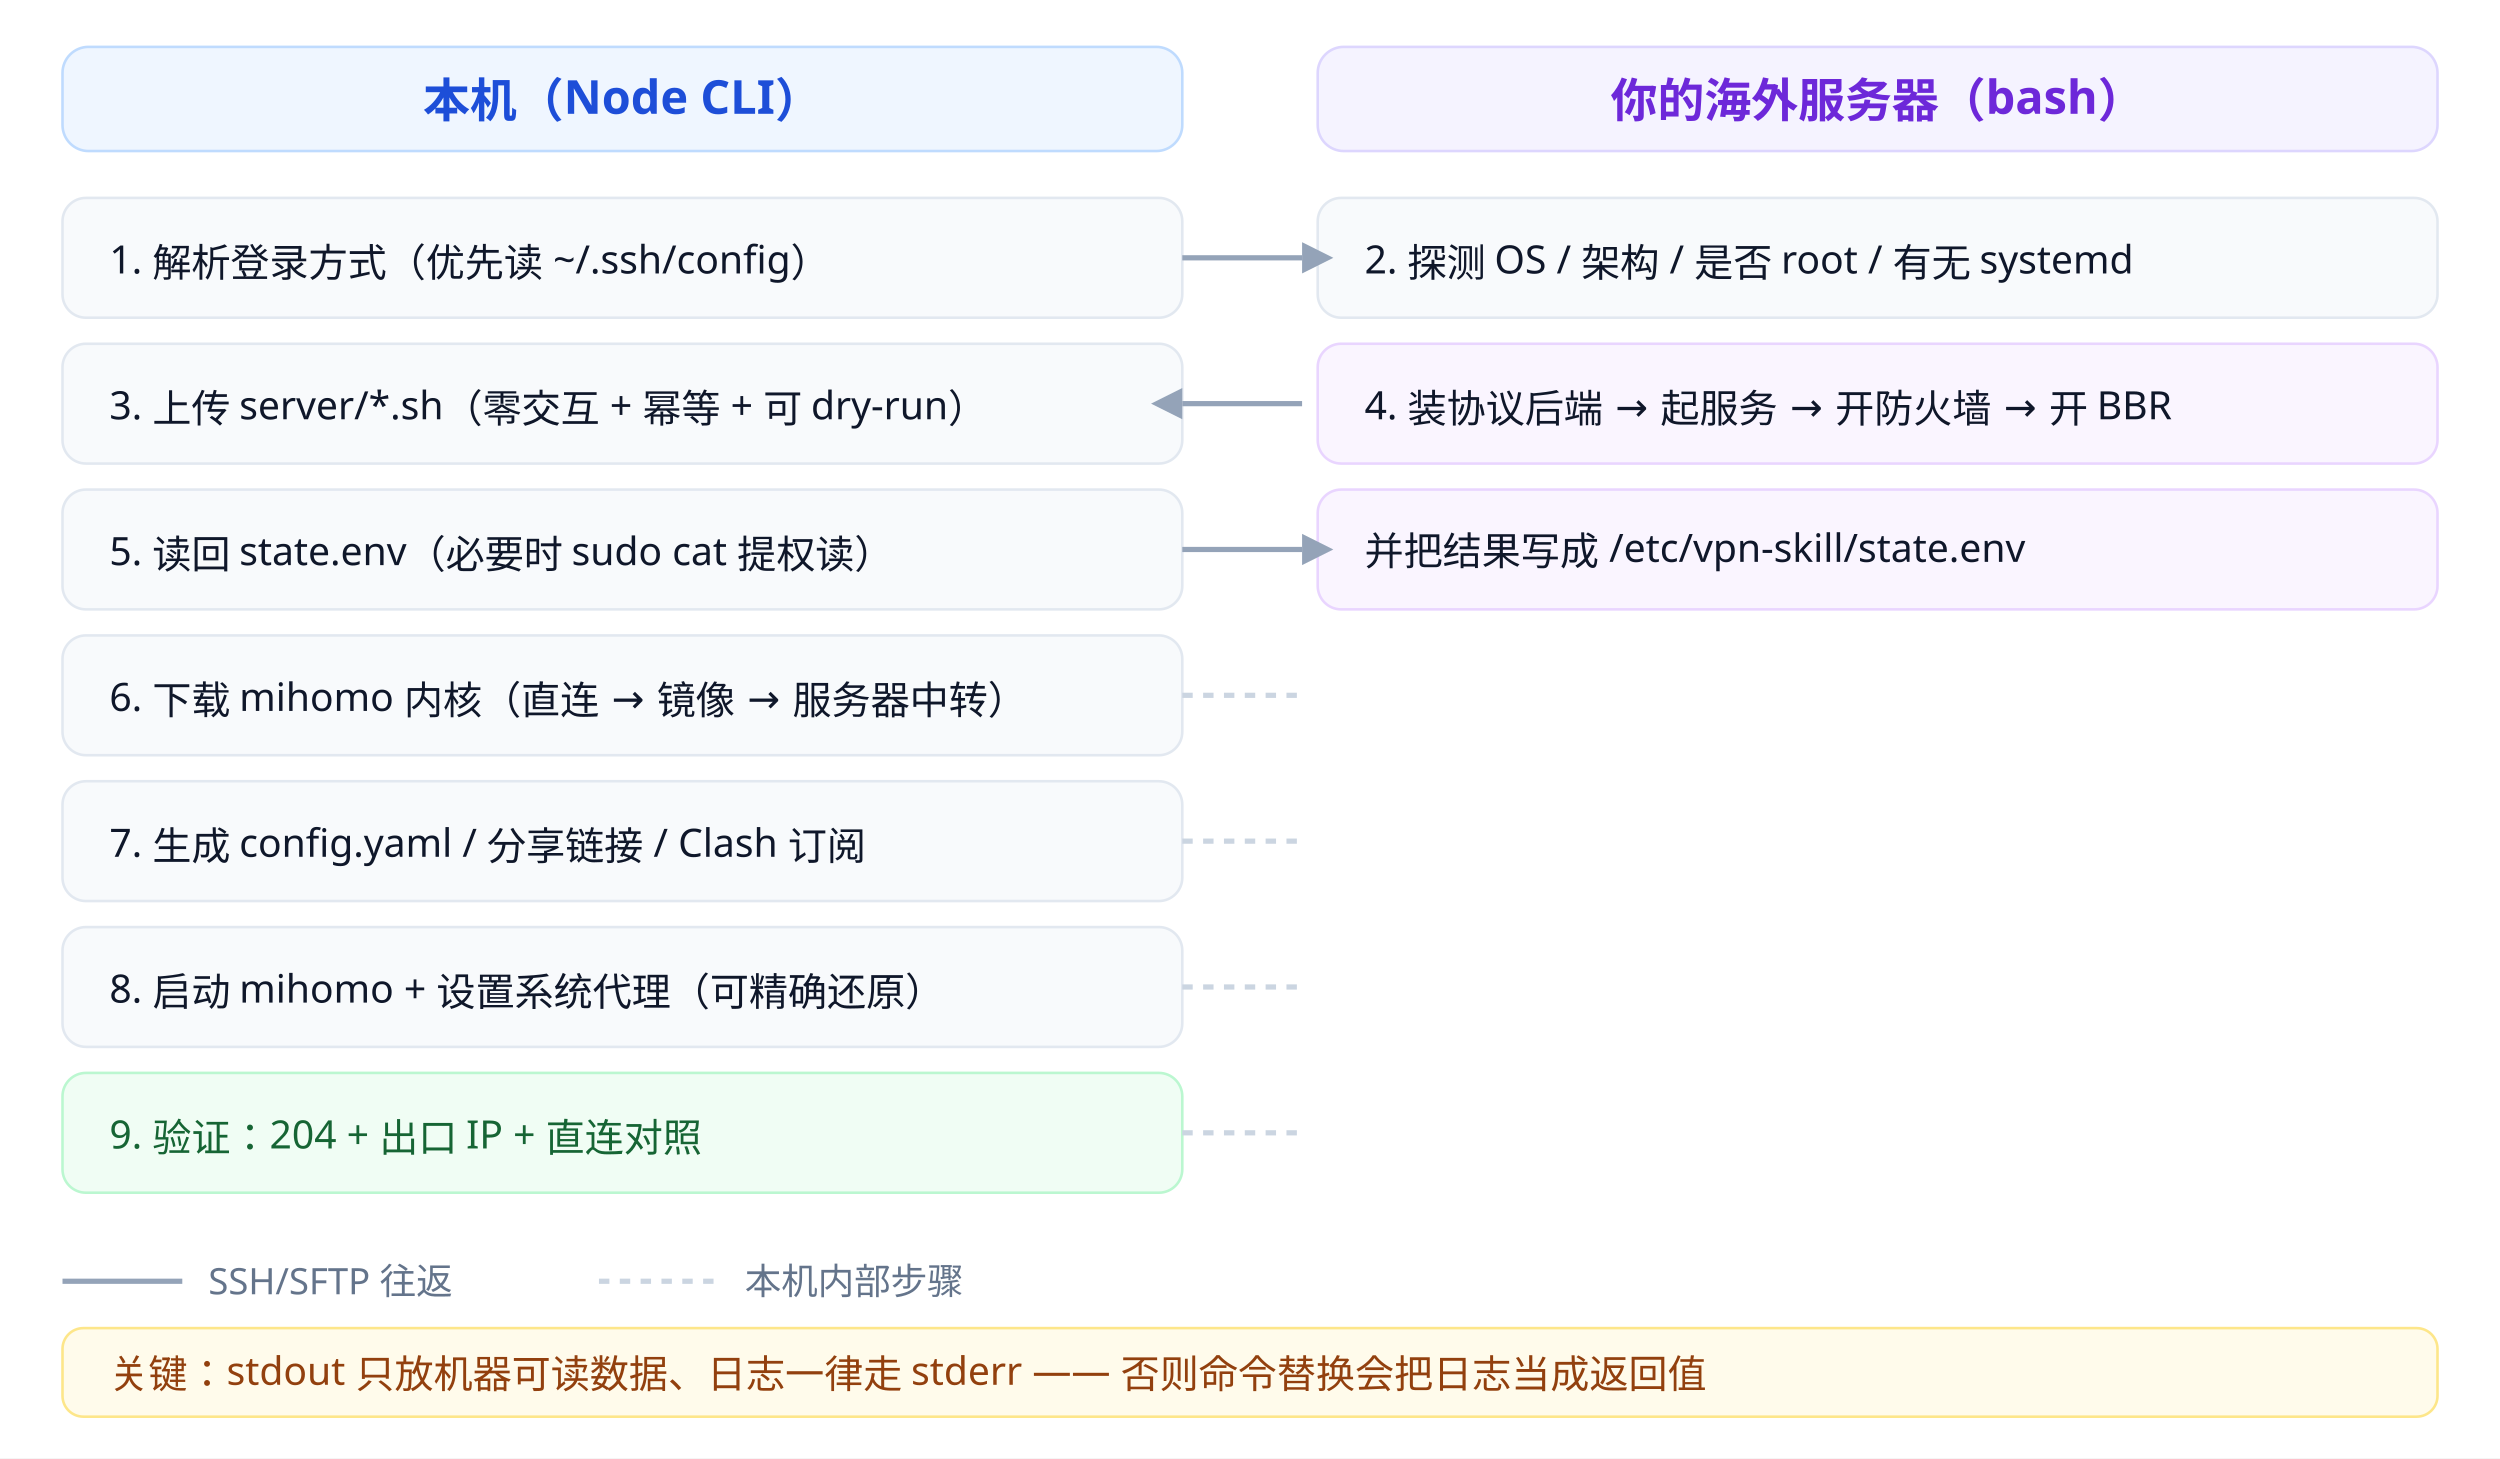
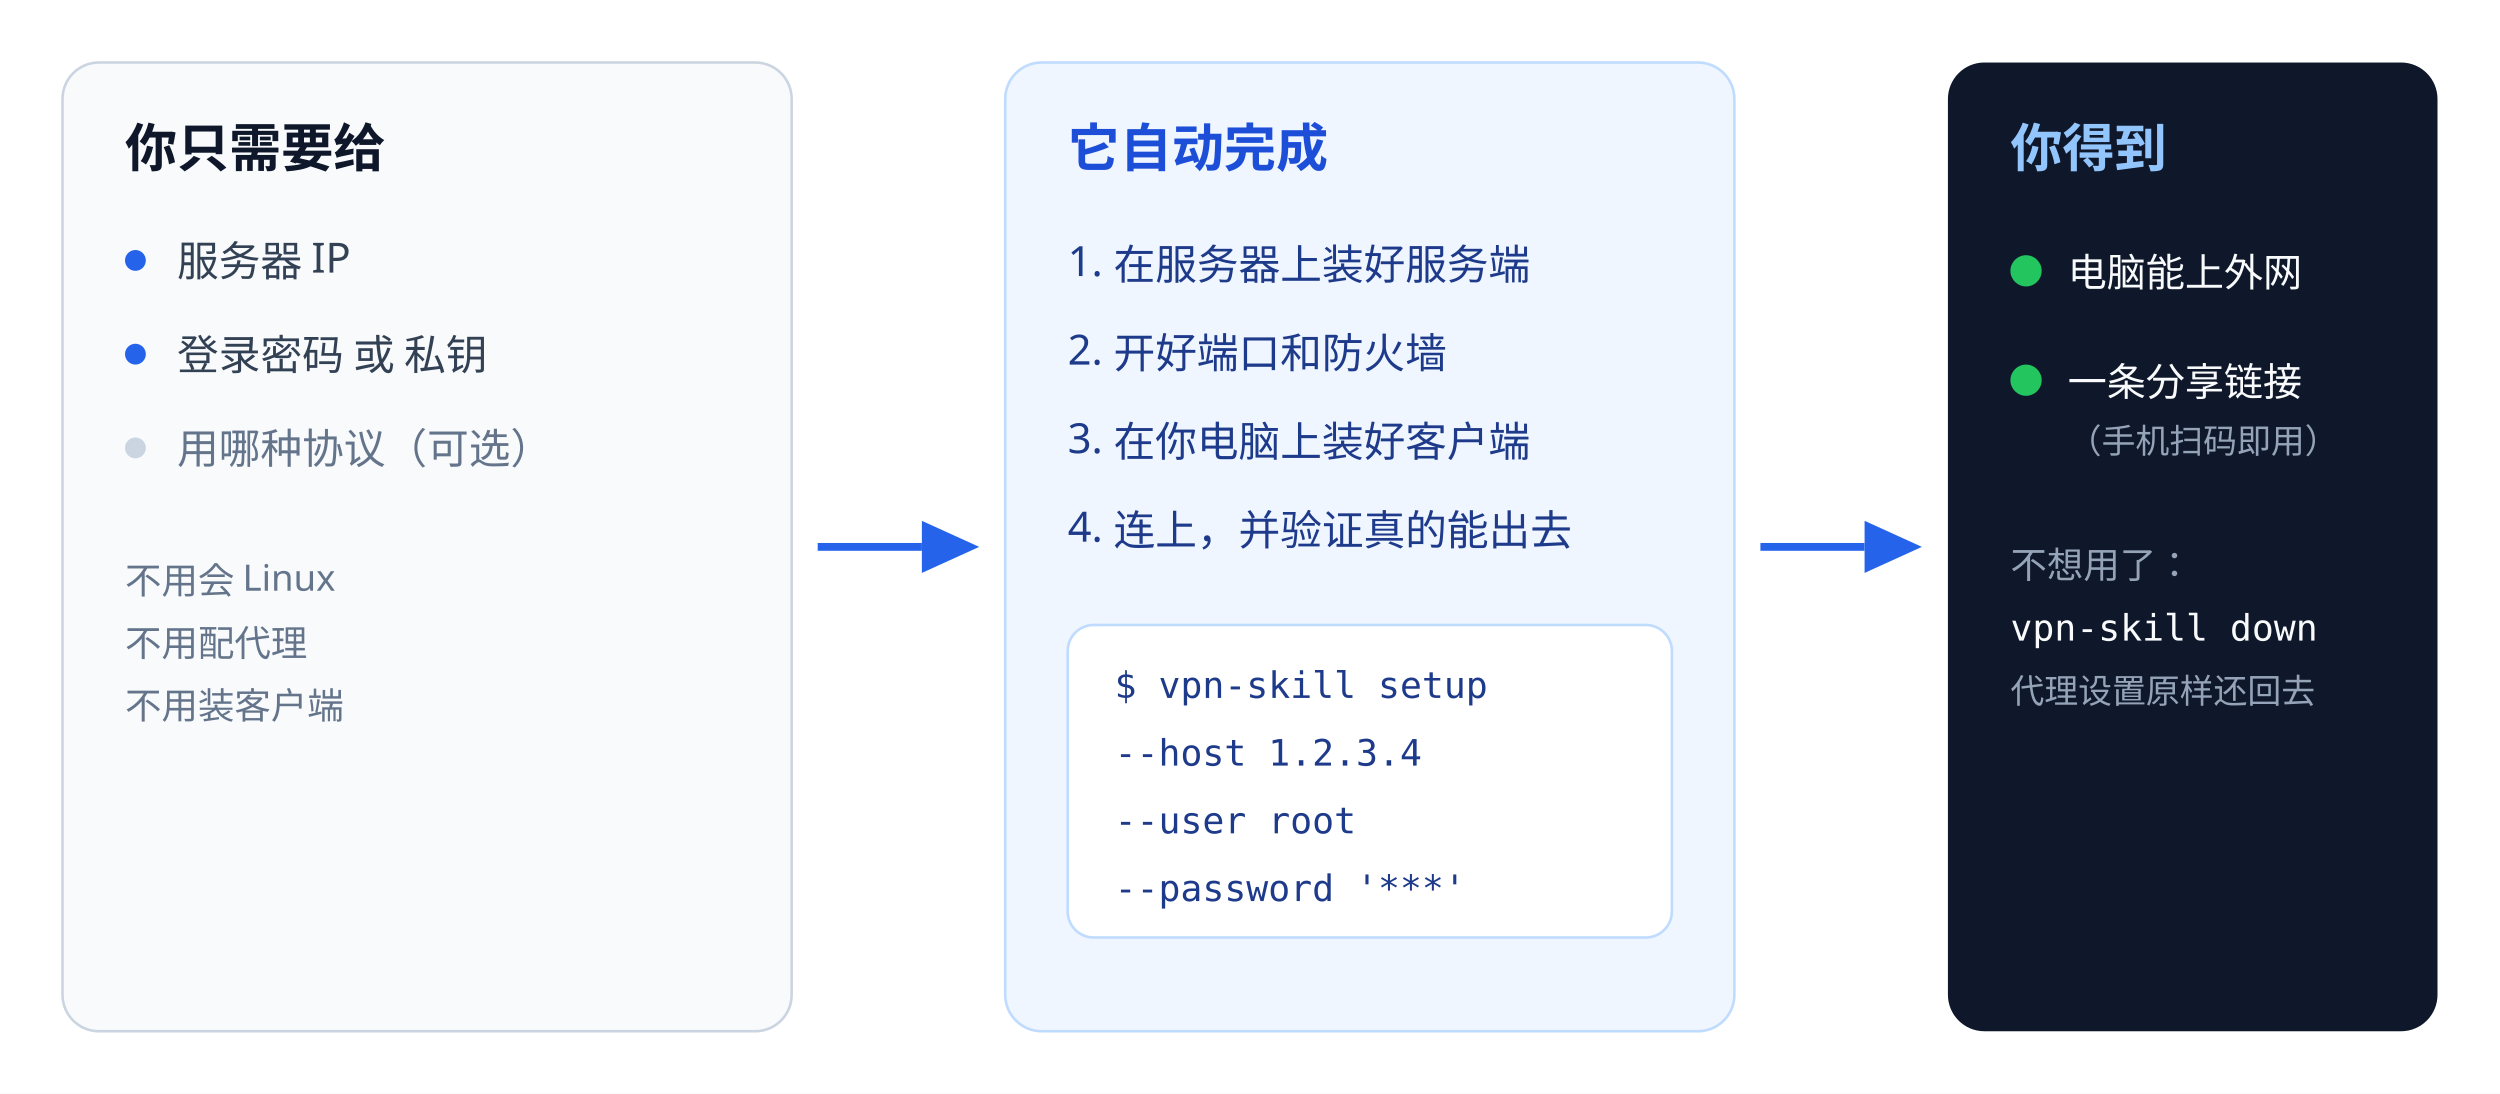
- <svg xmlns="http://www.w3.org/2000/svg" width="960" height="560" viewBox="0 0 960 560">
-   <rect width="960" height="560" fill="#ffffff" />
-   <rect x="24" y="18" width="430" height="40" rx="10" fill="#eff6ff" stroke="#bfdbfe" />
-   <text x="239" y="45" font-family="system-ui,sans-serif" font-size="18" fill="#1d4ed8" font-weight="700" text-anchor="middle">本机（Node CLI）</text>
-   <rect x="506" y="18" width="430" height="40" rx="10" fill="#f5f3ff" stroke="#ddd6fe" />
-   <text x="721" y="45" font-family="system-ui,sans-serif" font-size="18" fill="#6d28d9" font-weight="700" text-anchor="middle">你的海外服务器（bash）</text>
-   <g font-family="system-ui,sans-serif" font-size="15" fill="#0f172a">
-     <rect x="24" y="76" width="430" height="46" rx="9" fill="#f8fafc" stroke="#e2e8f0" />
-     <text x="42" y="105">1. 解析登录方式（优先读 ~/.ssh/config）</text>
-     <rect x="24" y="132" width="430" height="46" rx="9" fill="#f8fafc" stroke="#e2e8f0" />
-     <text x="42" y="161">3. 上传 server/*.sh（零交互 + 幂等 + 可 dry-run）</text>
-     <rect x="24" y="188" width="430" height="46" rx="9" fill="#f8fafc" stroke="#e2e8f0" />
-     <text x="42" y="217">5. 读回 state.env（必要时 sudo cat 提权读）</text>
-     <rect x="24" y="244" width="430" height="46" rx="9" fill="#f8fafc" stroke="#e2e8f0" />
-     <text x="42" y="273">6. 下载 mihomo 内核（直连 → 镜像 → 服务器中转）</text>
-     <rect x="24" y="300" width="430" height="46" rx="9" fill="#f8fafc" stroke="#e2e8f0" />
-     <text x="42" y="329">7. 生成 config.yaml / 分享链接 / Clash 订阅</text>
-     <rect x="24" y="356" width="430" height="46" rx="9" fill="#f8fafc" stroke="#e2e8f0" />
-     <text x="42" y="385">8. 启动 mihomo + 设置系统代理（可精确还原）</text>
-     <rect x="24" y="412" width="430" height="46" rx="9" fill="#f0fdf4" stroke="#bbf7d0" />
-     <text x="42" y="441" fill="#166534">9. 验证：204 + 出口 IP + 直连对照</text>
-   </g>
-   <g font-family="system-ui,sans-serif" font-size="15" fill="#0f172a">
-     <rect x="506" y="132" width="430" height="46" rx="9" fill="#faf5ff" stroke="#e9d5ff" />
-     <text x="524" y="161">4. 装协议后端 → 起服务 → 开防火墙 → 开 BBR</text>
-     <rect x="506" y="188" width="430" height="46" rx="9" fill="#faf5ff" stroke="#e9d5ff" />
-     <text x="524" y="217">   并把结果写成 /etc/vpn-skill/state.env</text>
-     <rect x="506" y="76" width="430" height="46" rx="9" fill="#f8fafc" stroke="#e2e8f0" />
-     <text x="524" y="105">2. 探测 OS / 架构 / 是否 root / 有无 systemd</text>
-   </g>
-   <g stroke="#94a3b8" stroke-width="2" fill="none">
-     <line x1="454" y1="99" x2="500" y2="99" />
-     <line x1="500" y1="155" x2="454" y2="155" />
-     <line x1="454" y1="211" x2="500" y2="211" />
-     <line x1="454" y1="267" x2="500" y2="267" stroke="#cbd5e1" stroke-dasharray="4 4" />
-     <line x1="454" y1="323" x2="500" y2="323" stroke="#cbd5e1" stroke-dasharray="4 4" />
-     <line x1="454" y1="379" x2="500" y2="379" stroke="#cbd5e1" stroke-dasharray="4 4" />
-     <line x1="454" y1="435" x2="500" y2="435" stroke="#cbd5e1" stroke-dasharray="4 4" />
-   </g>
-   <g fill="#94a3b8">
-     <polygon points="500,93 512,99 500,105" />
-     <polygon points="454,149 442,155 454,161" />
-     <polygon points="500,205 512,211 500,217" />
-   </g>
-   <g font-family="system-ui,sans-serif" font-size="14" fill="#64748b">
-     <line x1="24" y1="492" x2="70" y2="492" stroke="#94a3b8" stroke-width="2" />
-     <text x="80" y="497">SSH/SFTP 往返</text>
-     <line x1="230" y1="492" x2="276" y2="492" stroke="#cbd5e1" stroke-width="2" stroke-dasharray="4 4" />
-     <text x="286" y="497">本机内部步骤</text>
-   </g>
-   <rect x="24" y="510" width="912" height="34" rx="8" fill="#fffbeb" stroke="#fde68a" />
-   <text x="42" y="533" font-family="system-ui,sans-serif" font-size="15" fill="#92400e">关键：stdout 只放机器可读数据、日志一律走 stderr —— 否则命令替换会把日志当成返回值</text>
+ <svg xmlns="http://www.w3.org/2000/svg" width="960" height="420" viewBox="0 0 960 420">
+   <rect width="960" height="420" fill="#ffffff" />
+   <rect x="24" y="24" width="280" height="372" rx="14" fill="#f8fafc" stroke="#cbd5e1" />
+   <text x="48" y="64" font-family="system-ui,sans-serif" font-size="20" fill="#0f172a" font-weight="700">你只需要给</text>
+   <circle cx="52" cy="100" r="4" fill="#2563eb" />
+   <text x="68" y="106" font-family="system-ui,sans-serif" font-size="16" fill="#334155">服务器 IP</text>
+   <circle cx="52" cy="136" r="4" fill="#2563eb" />
+   <text x="68" y="142" font-family="system-ui,sans-serif" font-size="16" fill="#334155">登录密码 或 私钥</text>
+   <circle cx="52" cy="172" r="4" fill="#cbd5e1" />
+   <text x="68" y="178" font-family="system-ui,sans-serif" font-size="16" fill="#64748b">用哪种协议（可选）</text>
+   <text x="48" y="228" font-family="system-ui,sans-serif" font-size="14" fill="#64748b">不用会 Linux</text>
+   <text x="48" y="252" font-family="system-ui,sans-serif" font-size="14" fill="#64748b">不用配代理</text>
+   <text x="48" y="276" font-family="system-ui,sans-serif" font-size="14" fill="#64748b">不用装客户端</text>
+   <line x1="314" y1="210" x2="354" y2="210" stroke="#2563eb" stroke-width="3" />
+   <polygon points="354,200 376,210 354,220" fill="#2563eb" />
+   <rect x="386" y="24" width="280" height="372" rx="14" fill="#eff6ff" stroke="#bfdbfe" />
+   <text x="410" y="64" font-family="system-ui,sans-serif" font-size="20" fill="#1d4ed8" font-weight="700">它自动完成</text>
+   <text x="410" y="106" font-family="system-ui,sans-serif" font-size="16" fill="#1e3a8a">1. 在服务器上装好服务端</text>
+   <text x="410" y="140" font-family="system-ui,sans-serif" font-size="16" fill="#1e3a8a">2. 开好端口和防火墙</text>
+   <text x="410" y="174" font-family="system-ui,sans-serif" font-size="16" fill="#1e3a8a">3. 在你电脑上装好客户端</text>
+   <text x="410" y="208" font-family="system-ui,sans-serif" font-size="16" fill="#1e3a8a">4. 连上，并验证真的能出去</text>
+   <rect x="410" y="240" width="232" height="120" rx="10" fill="#ffffff" stroke="#bfdbfe" />
+   <text x="428" y="268" font-family="ui-monospace,Consolas,monospace" font-size="14" fill="#1e3a8a">$ vpn-skill setup</text>
+   <text x="428" y="294" font-family="ui-monospace,Consolas,monospace" font-size="14" fill="#1e3a8a">    --host 1.2.3.4</text>
+   <text x="428" y="320" font-family="ui-monospace,Consolas,monospace" font-size="14" fill="#1e3a8a">    --user root</text>
+   <text x="428" y="346" font-family="ui-monospace,Consolas,monospace" font-size="14" fill="#1e3a8a">    --password '***'</text>
+   <line x1="676" y1="210" x2="716" y2="210" stroke="#2563eb" stroke-width="3" />
+   <polygon points="716,200 738,210 716,220" fill="#2563eb" />
+   <rect x="748" y="24" width="188" height="372" rx="14" fill="#0f172a" />
+   <text x="772" y="64" font-family="system-ui,sans-serif" font-size="20" fill="#93c5fd" font-weight="700">你得到</text>
+   <circle cx="778" cy="104" r="6" fill="#22c55e" />
+   <text x="794" y="110" font-family="system-ui,sans-serif" font-size="15" fill="#f8fafc">电脑能上外网</text>
+   <circle cx="778" cy="146" r="6" fill="#22c55e" />
+   <text x="794" y="152" font-family="system-ui,sans-serif" font-size="15" fill="#f8fafc">一条分享链接</text>
+   <text x="794" y="174" font-family="system-ui,sans-serif" font-size="13" fill="#94a3b8">（手机扫码即用）</text>
+   <text x="772" y="222" font-family="system-ui,sans-serif" font-size="14" fill="#94a3b8">不想用了：</text>
+   <text x="772" y="246" font-family="ui-monospace,Consolas,monospace" font-size="14" fill="#f8fafc">vpn-skill down</text>
+   <text x="772" y="270" font-family="system-ui,sans-serif" font-size="13" fill="#94a3b8">代理设置原样还回去</text>
</svg>
